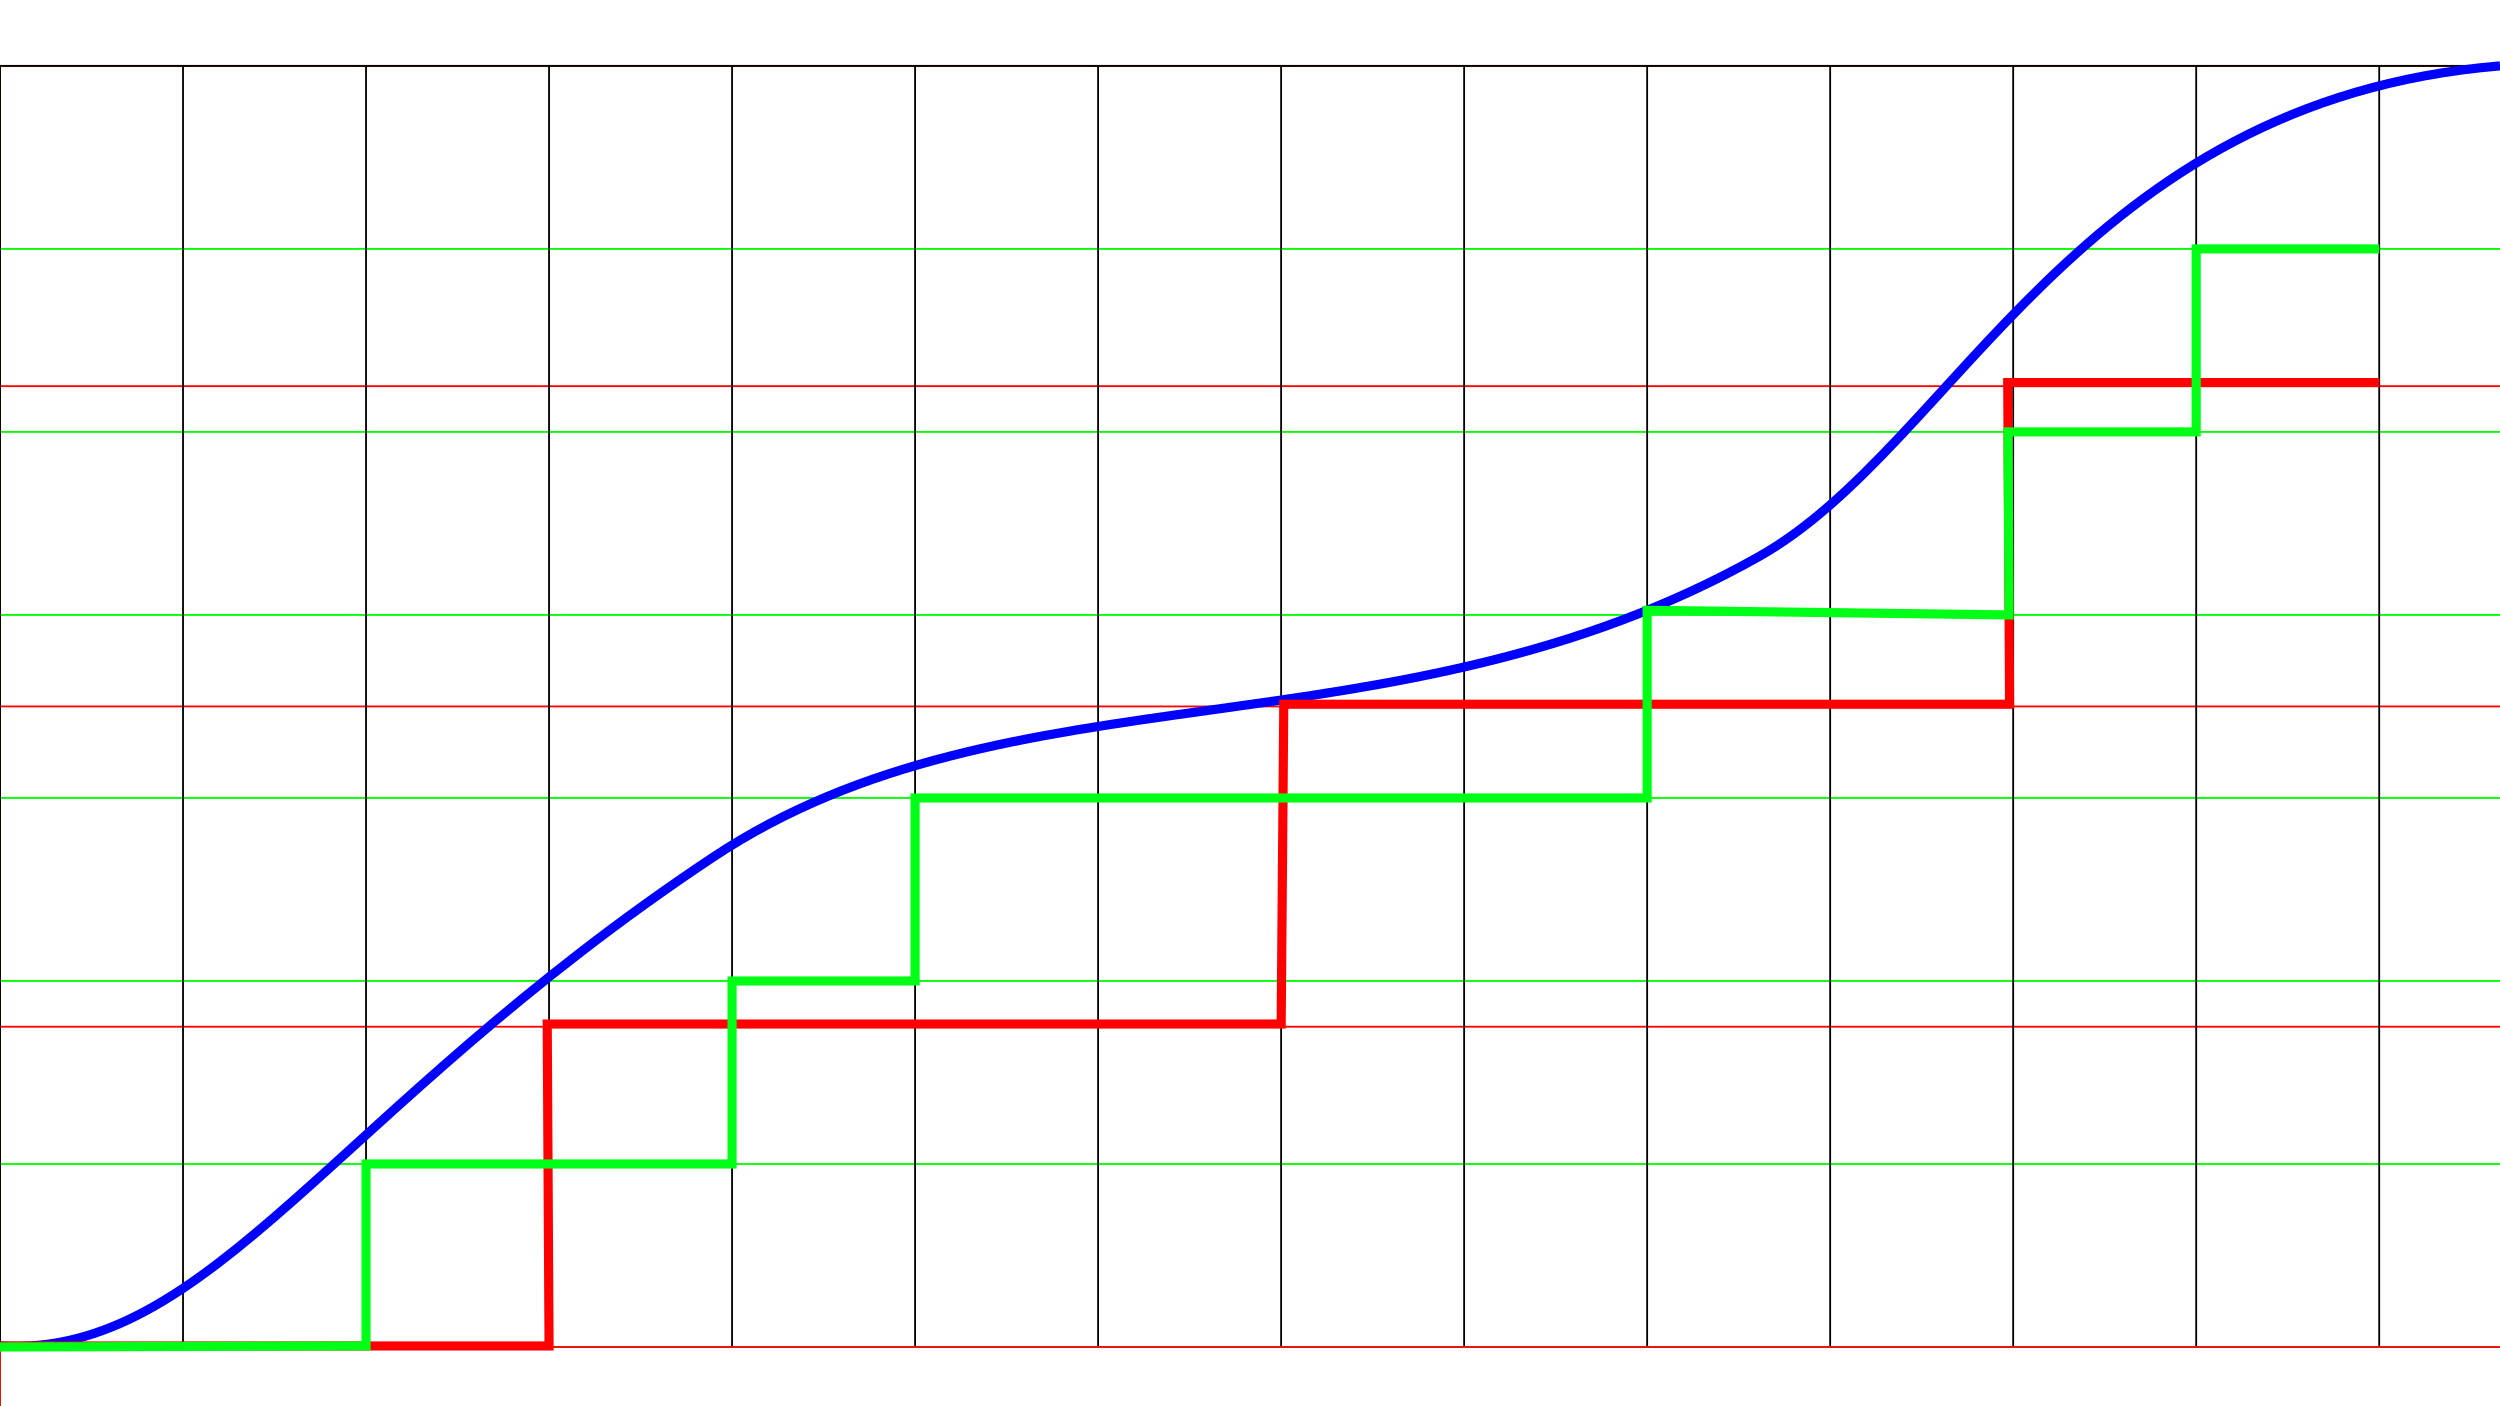
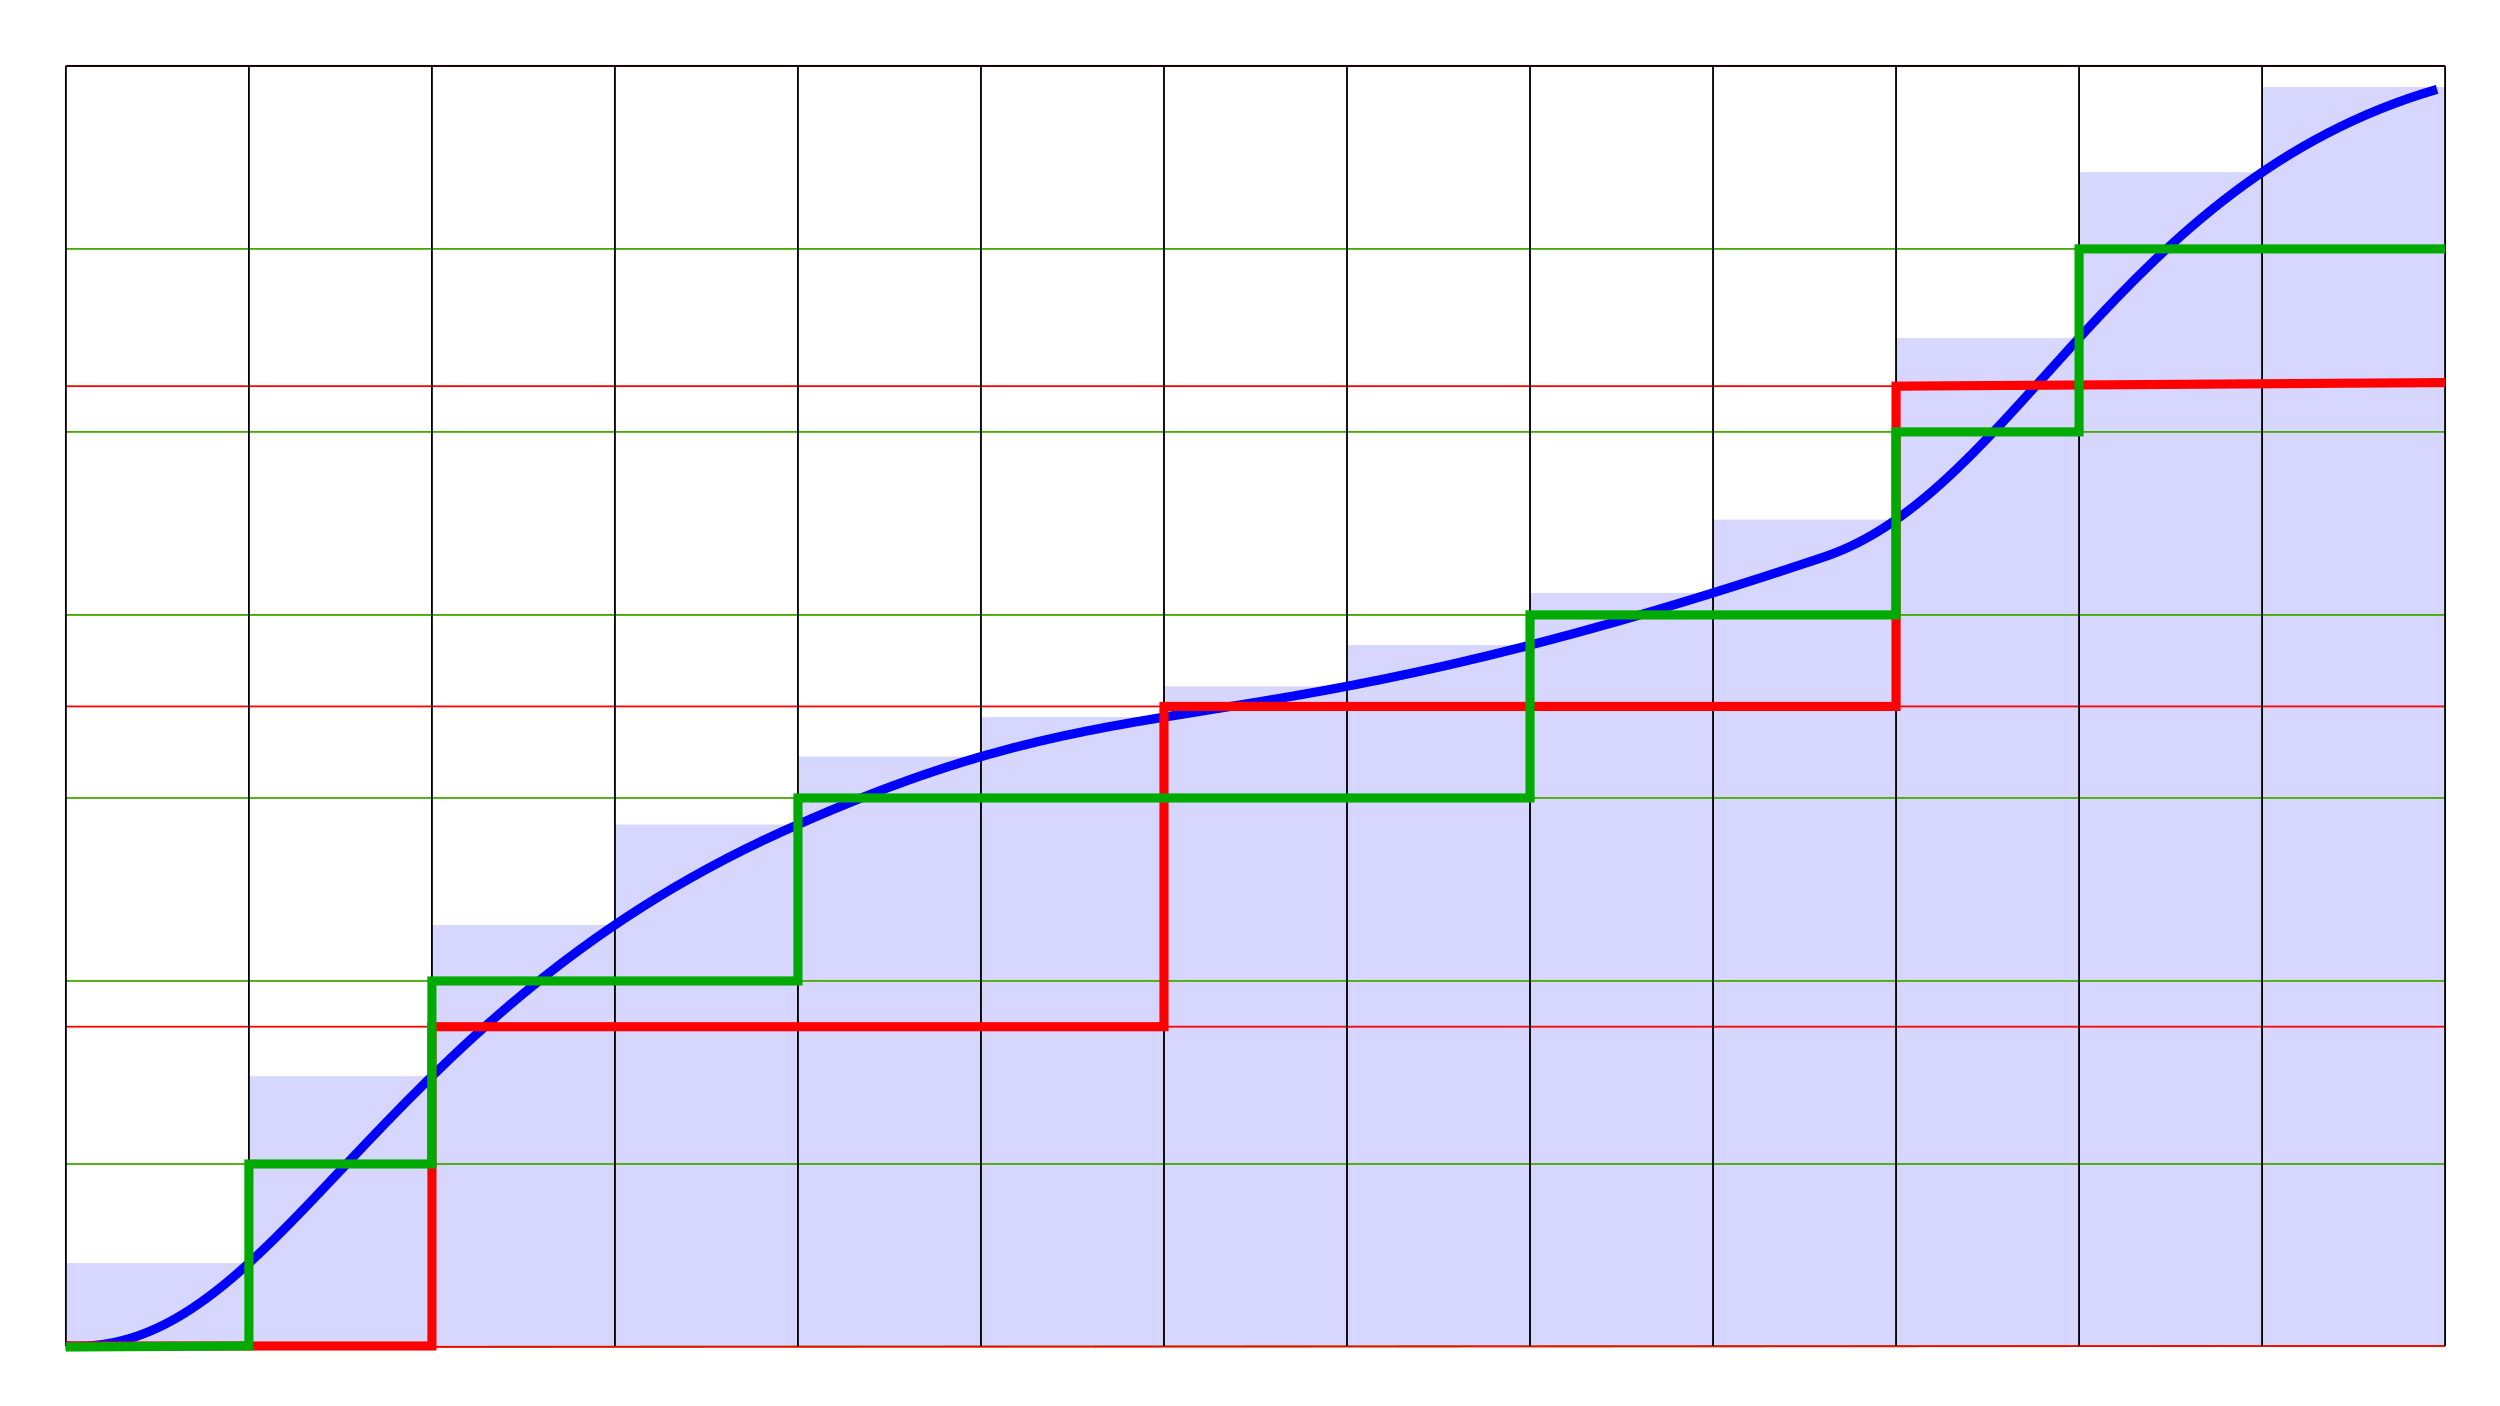
<svg xmlns="http://www.w3.org/2000/svg" width="1366px" height="768px" viewBox="0 0 1366 768" version="1.1" id="SVGRoot">
  <defs id="defs10" />
  <g id="layer1">
-     <path d="M 0,36 V 804 M 0,36 H 1366 M 0,136 H 1366 M 0,236 H 1366 M 0,336 H 1366 M 0,436 H 1366 M 0,536 H 1366 M 0,636 H 1366 M 0,736 h 1366" style="fill:#ff2a2a;stroke:#00ff00;stroke-width:1px" id="path25" />
-     <path d="M 0,36 V 804 M 0,36 H 1366 M 0,211 H 1366 M 0,386 H 1366 M 0,561 H 1366 M 0,736 h 1366" style="fill:#ff0000;stroke:#ff0000;stroke-width:1px" id="path36" />
-     <path d="M 0,36 V 735.429 M 100,36 V 735.429 M 200,36 V 735.429 M 300,36 V 735.429 M 400,36 V 735.429 M 500,36 V 735.429 M 600,36 V 735.429 M 700,36 V 735.429 M 800,36 V 735.429 M 900,36 V 735.429 M 1000,36 V 735.429 M 1100,36 V 735.429 M 1200,36 V 735.429 M 1300,36 V 735.429 M 0,36 h 1366" style="fill:none;stroke:#000000;stroke-width:1px" id="path38" />
-     <path style="fill:none;stroke:#0000ff;stroke-width:5;stroke-linecap:butt;stroke-linejoin:miter;stroke-miterlimit:4;stroke-dasharray:none;stroke-opacity:1" d="M 0,735.429 C 114.926,742.179 181.311,606.932 389.417,468.493 551.27,360.822 761.461,416.307 960.895,304.216 1068.829,243.552 1135.054,55.156 1366,36" id="path40" />
-     <path style="fill:none;stroke:#ff0000;stroke-width:5;stroke-linecap:butt;stroke-linejoin:miter;stroke-miterlimit:4;stroke-dasharray:none;stroke-opacity:1" d="m 0,735.429 h 300 l -0.995,-175.885 v 0 h 401.025 l 1.429,-174.756 h 396.577 l -1.01,-175.767 h 203.041" id="path933" />
-     <path style="fill:none;stroke:#00ff17;stroke-width:5;stroke-linecap:butt;stroke-linejoin:miter;stroke-miterlimit:4;stroke-dasharray:none;stroke-opacity:1" d="m 0,736 200,-0.571 v 0 V 636 H 400 V 536 H 500 V 436 H 900 V 333.472 L 1097.755,336 1097.181,236 H 1200 V 136 h 100" id="path935" />
+     <path style="fill:#0000ff;fill-opacity:0.164;stroke:none;stroke-width:7.559;stroke-linecap:butt;stroke-linejoin:miter;stroke-miterlimit:4;stroke-dasharray:none;stroke-opacity:1" d="m 1336,47.567 h -100 v 46.569 h -100 v 90.596 h -100 v 99.219 H 936 v 39.983 H 836 V 352.498 H 736 v 22.476 H 636 v 16.875 H 536 l 2e-5,21.572 H 436 v 37.107 H 336 l -2e-5,54.836 H 236 v 82.697 H 136 V 690.183 H 36 V 736 l 1300,-0.571 z" id="path837" />
+     <path d="M 36,36 H 1336 M 36,136 H 1336 M 36,236 H 1336 M 36,336 H 1336 M 36,436 H 1336 M 36,536 H 1336 M 36,636 H 1336 M 36,736 1336,735.429" style="fill:#338000;stroke:#44aa00;stroke-width:1px" id="path25" />
+     <path d="M 36,36 H 1336 M 36,211 H 1336 M 36,386 H 1336 M 36,561 H 1336 M 36,736 1336,735.429" style="fill:#ff0000;stroke:#ff0000;stroke-width:1px" id="path36" />
+     <path d="M 36,36 V 735.429 M 136,36 V 735.429 M 236,36 V 735.429 M 336,36 V 735.429 M 436,36 V 735.429 M 536,36 V 735.429 M 636,36 V 735.429 M 736,36 V 735.429 M 836,36 V 735.429 M 936,36 V 735.429 M 1036,36 V 735.429 M 1136,36 V 735.429 M 1236,36 V 735.429 M 1336,36 V 735.429 M 36,36 h 1300" style="fill:none;stroke:#000000;stroke-width:1px" id="path38" />
+     <path style="fill:none;stroke:#0000ff;stroke-width:5;stroke-linecap:butt;stroke-linejoin:miter;stroke-miterlimit:4;stroke-dasharray:none;stroke-opacity:1" d="M 36,735.429 C 150.926,742.179 199.617,557.166 427.437,454.35 628.985,363.391 657.779,418.134 996.895,304.216 1101.316,269.138 1157.787,99.336 1331.614,48.809" id="path40" />
+     <path style="fill:none;stroke:#ff0000;stroke-width:5;stroke-linecap:butt;stroke-linejoin:miter;stroke-miterlimit:4;stroke-dasharray:none;stroke-opacity:1" d="M 36,735.429 H 236 V 561 H 636 V 386 h 400 V 211 l 300.066,-1.98" id="path933" />
+     <path style="fill:none;stroke:#00aa00;stroke-width:5;stroke-linecap:butt;stroke-linejoin:miter;stroke-miterlimit:4;stroke-dasharray:none;stroke-opacity:1" d="m 36,736 100,-0.571 V 636 H 236 V 536 H 436 V 436 H 836 V 336 h 200 V 236 h 100 V 136 h 200" id="path935" />
  </g>
</svg>
